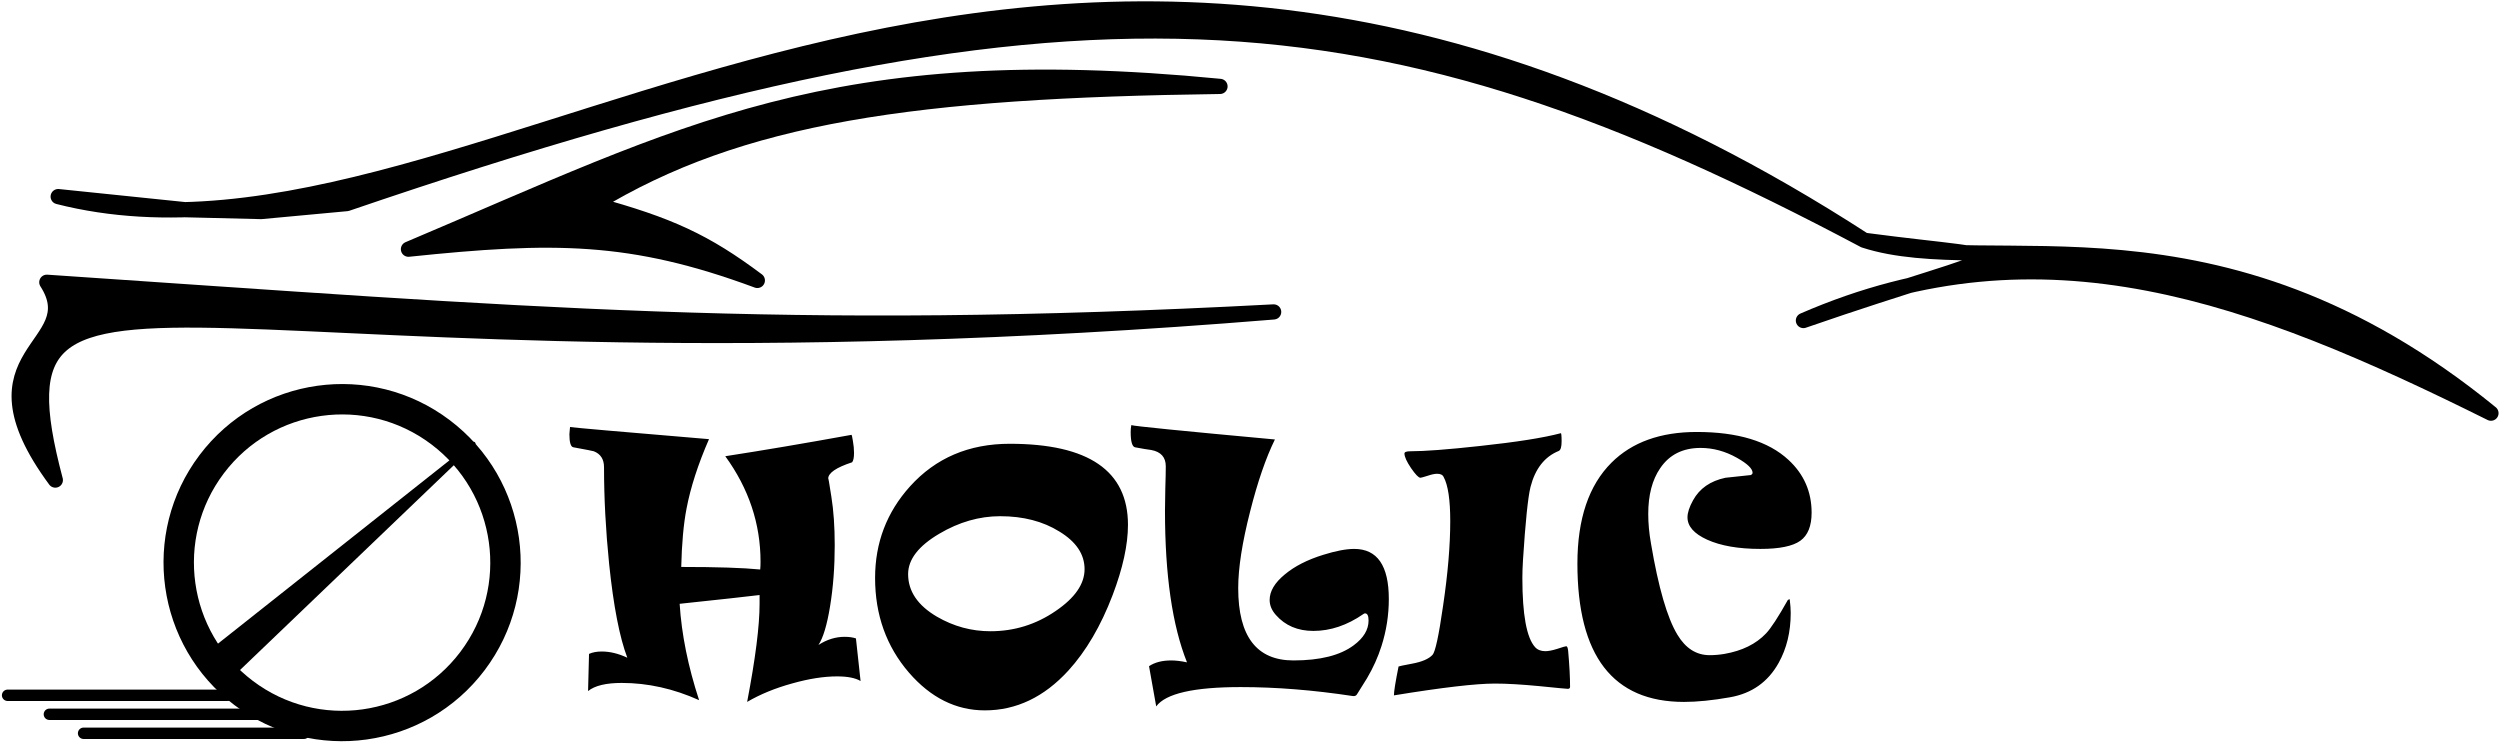
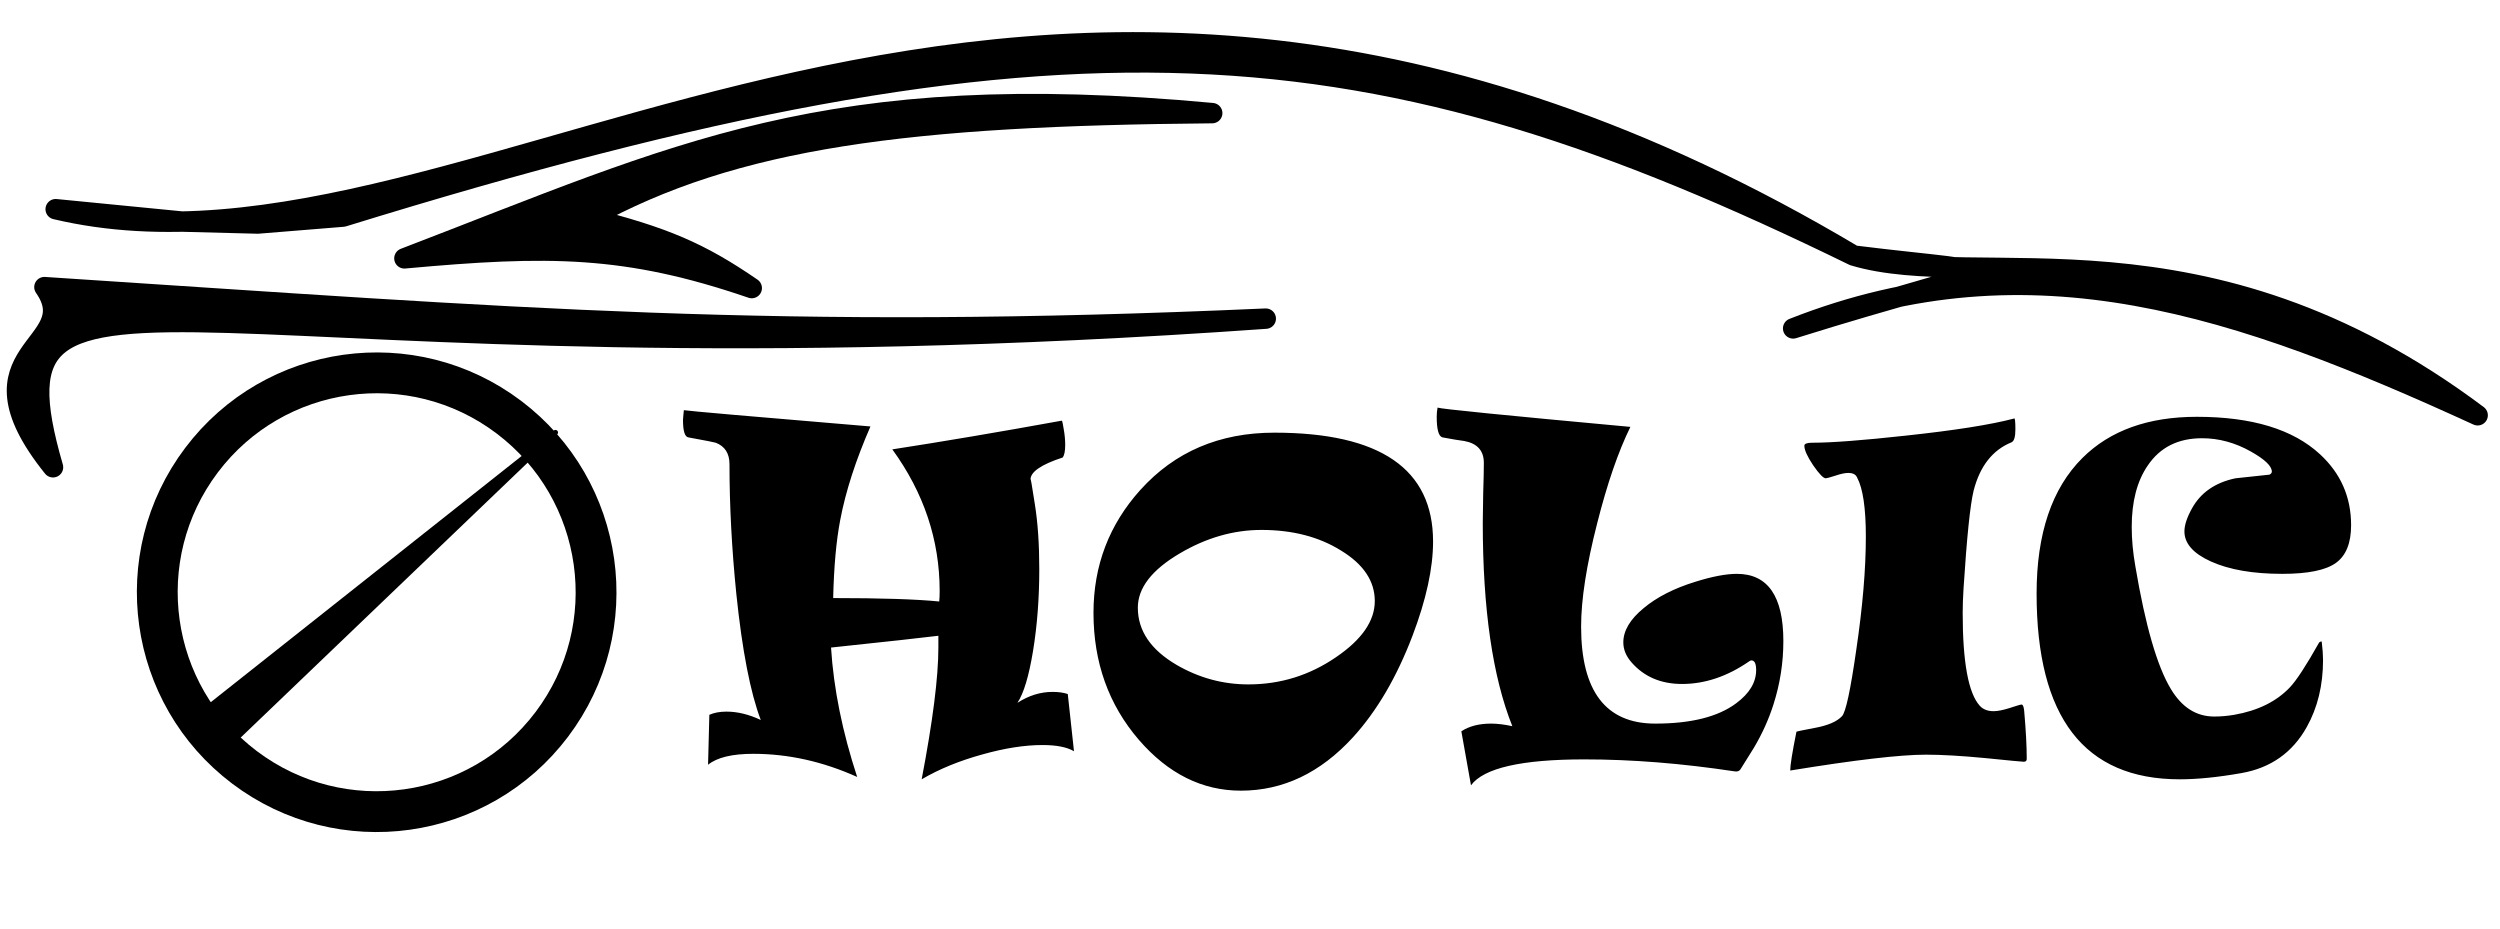
- <svg xmlns="http://www.w3.org/2000/svg" width="658" height="196" viewBox="0 0 658 196" fill="none">
+ <svg xmlns="http://www.w3.org/2000/svg" width="490" height="182" viewBox="0 0 490 182" fill="none">
  <g id="BODY">
    <g id="Vector 1">
-       <path d="M48.739 55.193C37.316 55.517 26.191 54.517 15.313 51.746L48.739 55.193C155.815 52.157 289.106 -67.268 490.674 63.245C503.608 64.958 512.574 65.768 517.396 66.534C551.665 67.196 599.635 63.031 655.622 108.748C602.257 82.229 554.494 63.312 502.551 75.131C495.35 77.422 486.071 80.409 474.658 84.364C484.121 80.249 493.401 77.213 502.551 75.131C521.397 69.135 526.01 67.903 517.396 66.534C507.234 66.338 498.278 65.717 490.674 63.245C363.271 -4.355 283.94 -12.276 91.29 53.584L68.733 55.677L48.739 55.193Z" fill="black" />
-       <path d="M490.674 63.245C267.601 -81.192 128.151 80.483 15.313 51.746L48.739 55.193L68.733 55.677L91.29 53.584C283.94 -12.276 363.271 -4.355 490.674 63.245ZM490.674 63.245C523.922 74.052 583.034 49.475 655.622 108.748C592.857 77.558 537.841 56.884 474.658 84.364C532.661 64.261 535.543 69.187 490.674 63.245Z" stroke="black" stroke-width="4" stroke-linecap="round" stroke-linejoin="round" />
+       <path d="M35.695 43.43C27.226 43.618 18.978 42.909 10.913 41.002L35.695 43.43C115.072 41.663 213.832 -38.937 363.318 50.094C372.908 51.29 379.555 51.864 383.13 52.396C408.535 52.939 444.095 50.245 485.62 81.392C446.048 63.268 410.631 50.313 372.128 58.184C366.791 59.718 359.914 61.717 351.455 64.368C358.468 61.603 365.346 59.571 372.128 58.184C386.097 54.17 389.517 53.348 383.13 52.396C375.597 52.235 368.957 51.79 363.318 50.094C268.841 3.916 210.026 -1.67 67.239 42.455L50.517 43.812L35.695 43.43Z" fill="black" />
+       <path d="M363.318 50.094C197.884 -48.435 94.576 60.792 10.913 41.002L35.695 43.43L50.517 43.812L67.239 42.455C210.026 -1.67 268.841 3.916 363.318 50.094ZM363.318 50.094C387.971 57.511 431.782 41.01 485.62 81.392C439.077 60.075 398.283 45.91 351.455 64.368C394.446 50.897 396.584 54.244 363.318 50.094Z" stroke="black" stroke-width="4" stroke-linecap="round" stroke-linejoin="round" />
    </g>
-     <path id="Vector 2" d="M321.104 22.741C218.815 12.765 180.27 34.839 107.505 65.588C145.562 61.63 166.121 61.505 199.333 73.811C185.614 63.553 176.165 59.179 156.305 53.765C194.887 30.191 241.054 23.806 321.104 22.741Z" fill="black" stroke="black" stroke-width="4" stroke-linecap="round" stroke-linejoin="round" />
-     <path id="Vector 3" d="M14.563 126.358C-10.619 92.24 23.407 91.562 12.322 74.289C138.293 82.784 205.524 88.966 335.227 82.1C52.085 105.26 -5.604 50.349 14.563 126.358Z" fill="black" stroke="black" stroke-width="4" stroke-linecap="round" stroke-linejoin="round" />
+     <path id="Vector 2" d="M237.593 22.172C161.758 15.129 133.193 29.989 79.264 50.637C107.475 48.057 122.716 48.029 147.343 56.462C137.168 49.47 130.161 46.479 115.436 42.755C144.027 26.878 178.25 22.675 237.593 22.172Z" fill="black" stroke="black" stroke-width="4" stroke-linecap="round" stroke-linejoin="round" />
+     <path id="Vector 3" d="M10.39 91.583C-8.293 68.383 16.931 68.017 8.706 56.276C102.096 62.379 151.939 66.753 248.089 62.453C38.197 77.381 -4.594 39.997 10.39 91.583Z" fill="black" stroke="black" stroke-width="4" stroke-linecap="round" stroke-linejoin="round" />
  </g>
-   <path id="HOLIC" d="M226.502 179.244C225.13 178.432 223.073 178.026 220.329 178.026C216.83 178.026 212.896 178.642 208.529 179.874C204.05 181.106 200.089 182.729 196.646 184.745C198.829 173.351 199.921 164.743 199.921 158.92V156.61C197.009 156.974 189.997 157.744 178.883 158.92C179.387 166.954 181.094 175.409 184.006 184.283C177.287 181.26 170.498 179.748 163.64 179.748C159.496 179.748 156.543 180.462 154.779 181.89L155.031 172.105C155.955 171.686 157.075 171.476 158.391 171.476C160.546 171.476 162.786 172.021 165.109 173.113C163.066 167.738 161.47 159.508 160.322 148.422C159.426 139.576 158.979 131.093 158.979 122.975C158.979 120.875 158.083 119.475 156.291 118.775C156.207 118.719 154.415 118.369 150.916 117.726C150.216 117.614 149.866 116.466 149.866 114.282C149.866 114.058 149.894 113.722 149.95 113.274C150.006 112.799 150.034 112.505 150.034 112.393C151.014 112.561 163.206 113.624 186.609 115.584C183.726 122.191 181.752 128.294 180.688 133.893C179.905 137.98 179.443 143.089 179.303 149.22C188.653 149.22 195.582 149.444 200.089 149.892C200.145 149.332 200.173 148.646 200.173 147.834C200.173 137.84 197.079 128.588 190.893 120.077C200.691 118.565 211.763 116.69 224.108 114.45C224.192 114.45 224.318 114.996 224.486 116.088C224.682 117.18 224.78 118.215 224.78 119.195C224.78 120.427 224.612 121.253 224.276 121.673C220.077 123.045 217.978 124.486 217.978 125.998C217.978 125.494 218.257 127.076 218.817 130.743C219.405 134.382 219.699 138.652 219.699 143.551C219.699 149.234 219.293 154.567 218.481 159.55C217.67 164.505 216.648 167.906 215.416 169.754C217.628 168.326 219.923 167.612 222.303 167.612C223.479 167.612 224.472 167.752 225.284 168.032L226.502 179.244ZM296.881 138.134C296.881 143.369 295.537 149.528 292.85 156.61C289.742 164.757 285.851 171.392 281.176 176.515C274.793 183.485 267.472 186.971 259.214 186.971C251.627 186.971 244.965 183.653 239.226 177.019C233.291 170.132 230.323 161.831 230.323 152.117C230.323 142.851 233.389 134.816 239.52 128.014C246.266 120.539 255.015 116.802 265.765 116.802C286.509 116.802 296.881 123.912 296.881 138.134ZM285.459 149.808C285.459 145.888 283.247 142.585 278.824 139.897C274.513 137.21 269.32 135.866 263.245 135.866C257.758 135.866 252.411 137.406 247.204 140.485C241.745 143.705 239.016 147.246 239.016 151.109C239.016 155.617 241.549 159.354 246.616 162.321C251.011 164.869 255.701 166.143 260.684 166.143C266.954 166.143 272.679 164.365 277.858 160.81C282.925 157.366 285.459 153.699 285.459 149.808ZM365.538 157.66C365.538 161.887 364.894 166.017 363.606 170.048C362.683 172.959 361.409 175.787 359.785 178.53C358.889 179.93 358.007 181.344 357.14 182.771C356.916 183.135 356.538 183.275 356.006 183.191C345.676 181.624 335.85 180.84 326.527 180.84C314.21 180.84 306.805 182.534 304.313 185.921L302.424 175.339C303.936 174.331 305.881 173.827 308.261 173.827C309.465 173.827 310.85 173.995 312.418 174.331C308.555 164.673 306.623 151.375 306.623 134.438C306.623 133.179 306.651 131.261 306.707 128.686C306.791 126.082 306.833 124.094 306.833 122.723C306.833 120.343 305.559 118.915 303.012 118.439C302.088 118.327 300.66 118.09 298.729 117.726C297.973 117.53 297.595 116.186 297.595 113.694C297.595 113.05 297.651 112.449 297.763 111.889C298.295 112.141 310.892 113.4 335.556 115.668C333.176 120.511 331.007 126.81 329.047 134.564C326.947 142.767 325.897 149.514 325.897 154.805C325.897 167.486 330.741 173.827 340.427 173.827C347.453 173.827 352.744 172.497 356.3 169.838C358.903 167.906 360.205 165.737 360.205 163.329C360.205 162.069 359.897 161.439 359.281 161.439C359.141 161.439 359.001 161.495 358.861 161.607C354.578 164.575 350.183 166.059 345.676 166.059C341.561 166.059 338.271 164.659 335.808 161.859C334.716 160.628 334.17 159.312 334.17 157.912C334.17 155.617 335.5 153.377 338.159 151.193C340.735 149.038 344.108 147.316 348.279 146.028C351.583 144.993 354.298 144.475 356.426 144.475C362.501 144.475 365.538 148.87 365.538 157.66ZM413.241 180.756C413.241 181.12 413.045 181.302 412.653 181.302C412.345 181.302 409.84 181.064 405.137 180.588C400.462 180.14 396.57 179.916 393.463 179.916C388.424 179.916 379.563 180.952 366.882 183.023C366.882 181.988 367.288 179.454 368.1 175.423C368.128 175.367 369.331 175.115 371.711 174.667C374.286 174.191 376.064 173.421 377.044 172.357C377.772 171.574 378.696 167.276 379.815 159.466C381.075 150.983 381.705 143.551 381.705 137.168C381.705 131.569 381.131 127.706 379.983 125.578C379.731 124.99 379.158 124.696 378.262 124.696C377.618 124.696 376.764 124.878 375.7 125.242C374.636 125.578 374.021 125.746 373.853 125.746C373.377 125.746 372.551 124.892 371.375 123.185C370.227 121.477 369.653 120.203 369.653 119.363C369.653 118.971 370.171 118.775 371.207 118.775C374.958 118.775 381.047 118.313 389.474 117.39C399.132 116.354 406.229 115.234 410.764 114.03C410.932 113.862 411.016 114.576 411.016 116.172C411.016 117.628 410.764 118.467 410.26 118.691C406.536 120.203 404.059 123.367 402.827 128.182C402.155 130.925 401.497 137.308 400.854 147.33C400.742 149.15 400.686 150.745 400.686 152.117C400.686 161.803 401.805 167.878 404.045 170.342C404.689 171.042 405.585 171.392 406.732 171.392C407.544 171.392 408.608 171.182 409.924 170.762C411.268 170.314 412.037 170.09 412.233 170.09C412.485 170.09 412.653 170.496 412.737 171.308C413.073 175.087 413.241 178.236 413.241 180.756ZM476.817 134.942C476.817 138.442 475.824 140.905 473.836 142.333C471.848 143.761 468.349 144.475 463.338 144.475C457.571 144.475 452.896 143.663 449.312 142.039C445.869 140.471 444.147 138.512 444.147 136.16C444.147 134.928 444.637 133.431 445.617 131.667C447.325 128.56 450.166 126.586 454.142 125.746C456.381 125.522 458.607 125.284 460.818 125.032C461.126 124.864 461.28 124.668 461.28 124.444C461.28 123.353 459.909 122.037 457.165 120.497C454.086 118.761 450.894 117.894 447.591 117.894C442.916 117.894 439.374 119.671 436.967 123.227C434.867 126.278 433.817 130.295 433.817 135.278C433.817 137.742 434.055 140.317 434.531 143.005C436.491 154.623 438.814 162.643 441.502 167.066C443.658 170.65 446.485 172.441 449.984 172.441C451.272 172.441 452.574 172.329 453.89 172.105C458.537 171.294 462.176 169.502 464.808 166.73C466.095 165.387 468.013 162.447 470.561 157.912C470.896 157.688 471.064 157.66 471.064 157.828C471.232 159.2 471.316 160.376 471.316 161.355C471.316 166.311 470.253 170.692 468.125 174.499C465.326 179.51 461.056 182.52 455.317 183.527C450.726 184.339 446.695 184.745 443.224 184.745C424.523 184.745 415.173 172.609 415.173 148.338C415.173 136.58 418.168 127.72 424.159 121.757C429.562 116.382 437.037 113.694 446.583 113.694C457.389 113.694 465.438 116.144 470.729 121.043C474.788 124.794 476.817 129.427 476.817 134.942Z" fill="black" />
+   <path id="HOLIC" d="M210.502 147.244C209.13 146.432 207.073 146.026 204.329 146.026C200.83 146.026 196.896 146.642 192.529 147.874C188.05 149.106 184.089 150.729 180.646 152.745C182.829 141.351 183.921 132.743 183.921 126.92V124.61C181.009 124.974 173.997 125.744 162.883 126.92C163.387 134.954 165.094 143.409 168.006 152.283C161.287 149.26 154.498 147.748 147.64 147.748C143.496 147.748 140.543 148.462 138.779 149.89L139.031 140.105C139.955 139.686 141.075 139.476 142.391 139.476C144.546 139.476 146.786 140.021 149.109 141.113C147.066 135.738 145.47 127.508 144.322 116.422C143.426 107.576 142.979 99.093 142.979 90.975C142.979 88.875 142.083 87.475 140.291 86.775C140.207 86.719 138.415 86.37 134.916 85.726C134.216 85.614 133.866 84.466 133.866 82.282C133.866 82.058 133.894 81.722 133.95 81.274C134.006 80.799 134.034 80.505 134.034 80.393C135.014 80.561 147.206 81.624 170.609 83.584C167.726 90.191 165.752 96.294 164.688 101.893C163.905 105.98 163.443 111.089 163.303 117.22C172.653 117.22 179.582 117.444 184.089 117.892C184.145 117.332 184.173 116.646 184.173 115.834C184.173 105.84 181.079 96.588 174.893 88.077C184.691 86.565 195.763 84.69 208.108 82.45C208.192 82.45 208.318 82.996 208.486 84.088C208.682 85.18 208.78 86.216 208.78 87.195C208.78 88.427 208.612 89.253 208.276 89.673C204.077 91.045 201.978 92.486 201.978 93.998C201.978 93.494 202.257 95.076 202.817 98.743C203.405 102.382 203.699 106.652 203.699 111.551C203.699 117.234 203.293 122.567 202.481 127.55C201.67 132.505 200.648 135.906 199.416 137.754C201.628 136.326 203.923 135.612 206.303 135.612C207.479 135.612 208.472 135.752 209.284 136.032L210.502 147.244ZM280.881 106.134C280.881 111.369 279.537 117.528 276.85 124.61C273.742 132.757 269.851 139.392 265.176 144.515C258.793 151.485 251.472 154.971 243.214 154.971C235.627 154.971 228.965 151.653 223.226 145.019C217.291 138.132 214.323 129.831 214.323 120.117C214.323 110.851 217.389 102.816 223.52 96.014C230.266 88.539 239.015 84.802 249.765 84.802C270.509 84.802 280.881 91.912 280.881 106.134ZM269.459 117.808C269.459 113.888 267.247 110.585 262.824 107.897C258.513 105.21 253.32 103.866 247.245 103.866C241.758 103.866 236.411 105.406 231.204 108.485C225.745 111.705 223.016 115.246 223.016 119.109C223.016 123.617 225.549 127.354 230.616 130.321C235.011 132.869 239.701 134.143 244.684 134.143C250.954 134.143 256.679 132.365 261.858 128.81C266.925 125.366 269.459 121.699 269.459 117.808ZM349.538 125.66C349.538 129.887 348.894 134.017 347.606 138.048C346.683 140.959 345.409 143.787 343.785 146.53C342.889 147.93 342.007 149.344 341.14 150.771C340.916 151.135 340.538 151.275 340.006 151.191C329.676 149.624 319.85 148.84 310.527 148.84C298.21 148.84 290.805 150.534 288.313 153.921L286.424 143.339C287.936 142.331 289.881 141.827 292.261 141.827C293.465 141.827 294.85 141.995 296.418 142.331C292.555 132.673 290.623 119.375 290.623 102.438C290.623 101.179 290.651 99.261 290.707 96.686C290.791 94.082 290.833 92.094 290.833 90.723C290.833 88.343 289.559 86.915 287.012 86.439C286.088 86.328 284.66 86.09 282.729 85.726C281.973 85.53 281.595 84.186 281.595 81.694C281.595 81.05 281.651 80.449 281.763 79.889C282.295 80.141 294.892 81.4 319.556 83.668C317.176 88.511 315.007 94.81 313.047 102.564C310.947 110.767 309.897 117.514 309.897 122.805C309.897 135.486 314.741 141.827 324.427 141.827C331.453 141.827 336.744 140.497 340.3 137.838C342.903 135.906 344.205 133.737 344.205 131.329C344.205 130.069 343.897 129.439 343.281 129.439C343.141 129.439 343.001 129.495 342.861 129.607C338.578 132.575 334.183 134.059 329.676 134.059C325.561 134.059 322.271 132.659 319.808 129.859C318.716 128.628 318.17 127.312 318.17 125.912C318.17 123.617 319.5 121.377 322.159 119.193C324.735 117.038 328.108 115.316 332.279 114.028C335.583 112.993 338.298 112.475 340.426 112.475C346.501 112.475 349.538 116.87 349.538 125.66ZM397.241 148.756C397.241 149.12 397.045 149.302 396.653 149.302C396.345 149.302 393.84 149.064 389.137 148.588C384.462 148.14 380.57 147.916 377.463 147.916C372.424 147.916 363.563 148.952 350.882 151.023C350.882 149.988 351.288 147.454 352.1 143.423C352.128 143.367 353.331 143.115 355.711 142.667C358.286 142.191 360.064 141.421 361.044 140.357C361.772 139.574 362.696 135.276 363.815 127.466C365.075 118.983 365.705 111.551 365.705 105.168C365.705 99.569 365.131 95.706 363.983 93.578C363.731 92.99 363.158 92.696 362.262 92.696C361.618 92.696 360.764 92.878 359.7 93.242C358.636 93.578 358.021 93.746 357.853 93.746C357.377 93.746 356.551 92.892 355.375 91.185C354.227 89.477 353.653 88.203 353.653 87.363C353.653 86.971 354.171 86.775 355.207 86.775C358.958 86.775 365.047 86.314 373.474 85.39C383.132 84.354 390.229 83.234 394.764 82.03C394.932 81.862 395.016 82.576 395.016 84.172C395.016 85.628 394.764 86.467 394.26 86.691C390.536 88.203 388.059 91.367 386.827 96.182C386.155 98.925 385.497 105.308 384.854 115.33C384.742 117.15 384.686 118.745 384.686 120.117C384.686 129.803 385.805 135.878 388.045 138.342C388.689 139.042 389.585 139.392 390.732 139.392C391.544 139.392 392.608 139.182 393.924 138.762C395.268 138.314 396.037 138.09 396.233 138.09C396.485 138.09 396.653 138.496 396.737 139.308C397.073 143.087 397.241 146.236 397.241 148.756ZM460.817 102.942C460.817 106.442 459.824 108.905 457.836 110.333C455.848 111.761 452.349 112.475 447.338 112.475C441.571 112.475 436.896 111.663 433.312 110.039C429.869 108.471 428.147 106.512 428.147 104.16C428.147 102.928 428.637 101.431 429.617 99.667C431.325 96.56 434.166 94.586 438.142 93.746C440.381 93.522 442.607 93.284 444.818 93.032C445.126 92.864 445.28 92.668 445.28 92.444C445.28 91.353 443.909 90.037 441.165 88.497C438.086 86.761 434.894 85.894 431.591 85.894C426.916 85.894 423.374 87.671 420.967 91.227C418.867 94.278 417.817 98.295 417.817 103.278C417.817 105.742 418.055 108.317 418.531 111.005C420.491 122.623 422.814 130.643 425.502 135.066C427.658 138.65 430.485 140.441 433.984 140.441C435.272 140.441 436.574 140.329 437.89 140.105C442.537 139.294 446.176 137.502 448.808 134.73C450.095 133.387 452.013 130.447 454.561 125.912C454.896 125.688 455.064 125.66 455.064 125.828C455.232 127.2 455.316 128.376 455.316 129.355C455.316 134.311 454.253 138.692 452.125 142.499C449.326 147.51 445.056 150.52 439.317 151.527C434.726 152.339 430.695 152.745 427.224 152.745C408.523 152.745 399.173 140.609 399.173 116.338C399.173 104.58 402.168 95.72 408.159 89.757C413.562 84.382 421.037 81.694 430.583 81.694C441.389 81.694 449.438 84.144 454.729 89.043C458.788 92.794 460.817 97.427 460.817 102.942Z" fill="black" />
  <g id="wheel">
-     <circle id="Ellipse 1" cx="90.04" cy="148.081" r="43" transform="rotate(-52.9585 90.0403 148.081)" stroke="black" stroke-width="8" />
-     <path id="Vector 4" d="M124.651 116.765L59.66 179.024L53.78 172.886L124.651 116.765Z" fill="black" stroke="black" stroke-linejoin="round" />
-   </g>
-   <g id="run">
-     <path id="Vector 7" d="M2 183H60" stroke="black" stroke-width="3" stroke-linecap="round" stroke-linejoin="round" />
-     <path id="Vector 8" d="M13 188H71" stroke="black" stroke-width="3" stroke-linecap="round" stroke-linejoin="round" />
-     <path id="Vector 9" d="M22 193H80" stroke="black" stroke-width="3" stroke-linecap="round" stroke-linejoin="round" />
+     <circle id="Ellipse 1" cx="73.828" cy="116.081" r="43" transform="rotate(-52.9585 73.8279 116.081)" stroke="black" stroke-width="8" />
+     <path id="Vector 4" d="M108.871 84.765L43.88 147.024L38 140.886L108.871 84.765Z" fill="black" stroke="black" stroke-linejoin="round" />
  </g>
</svg>
